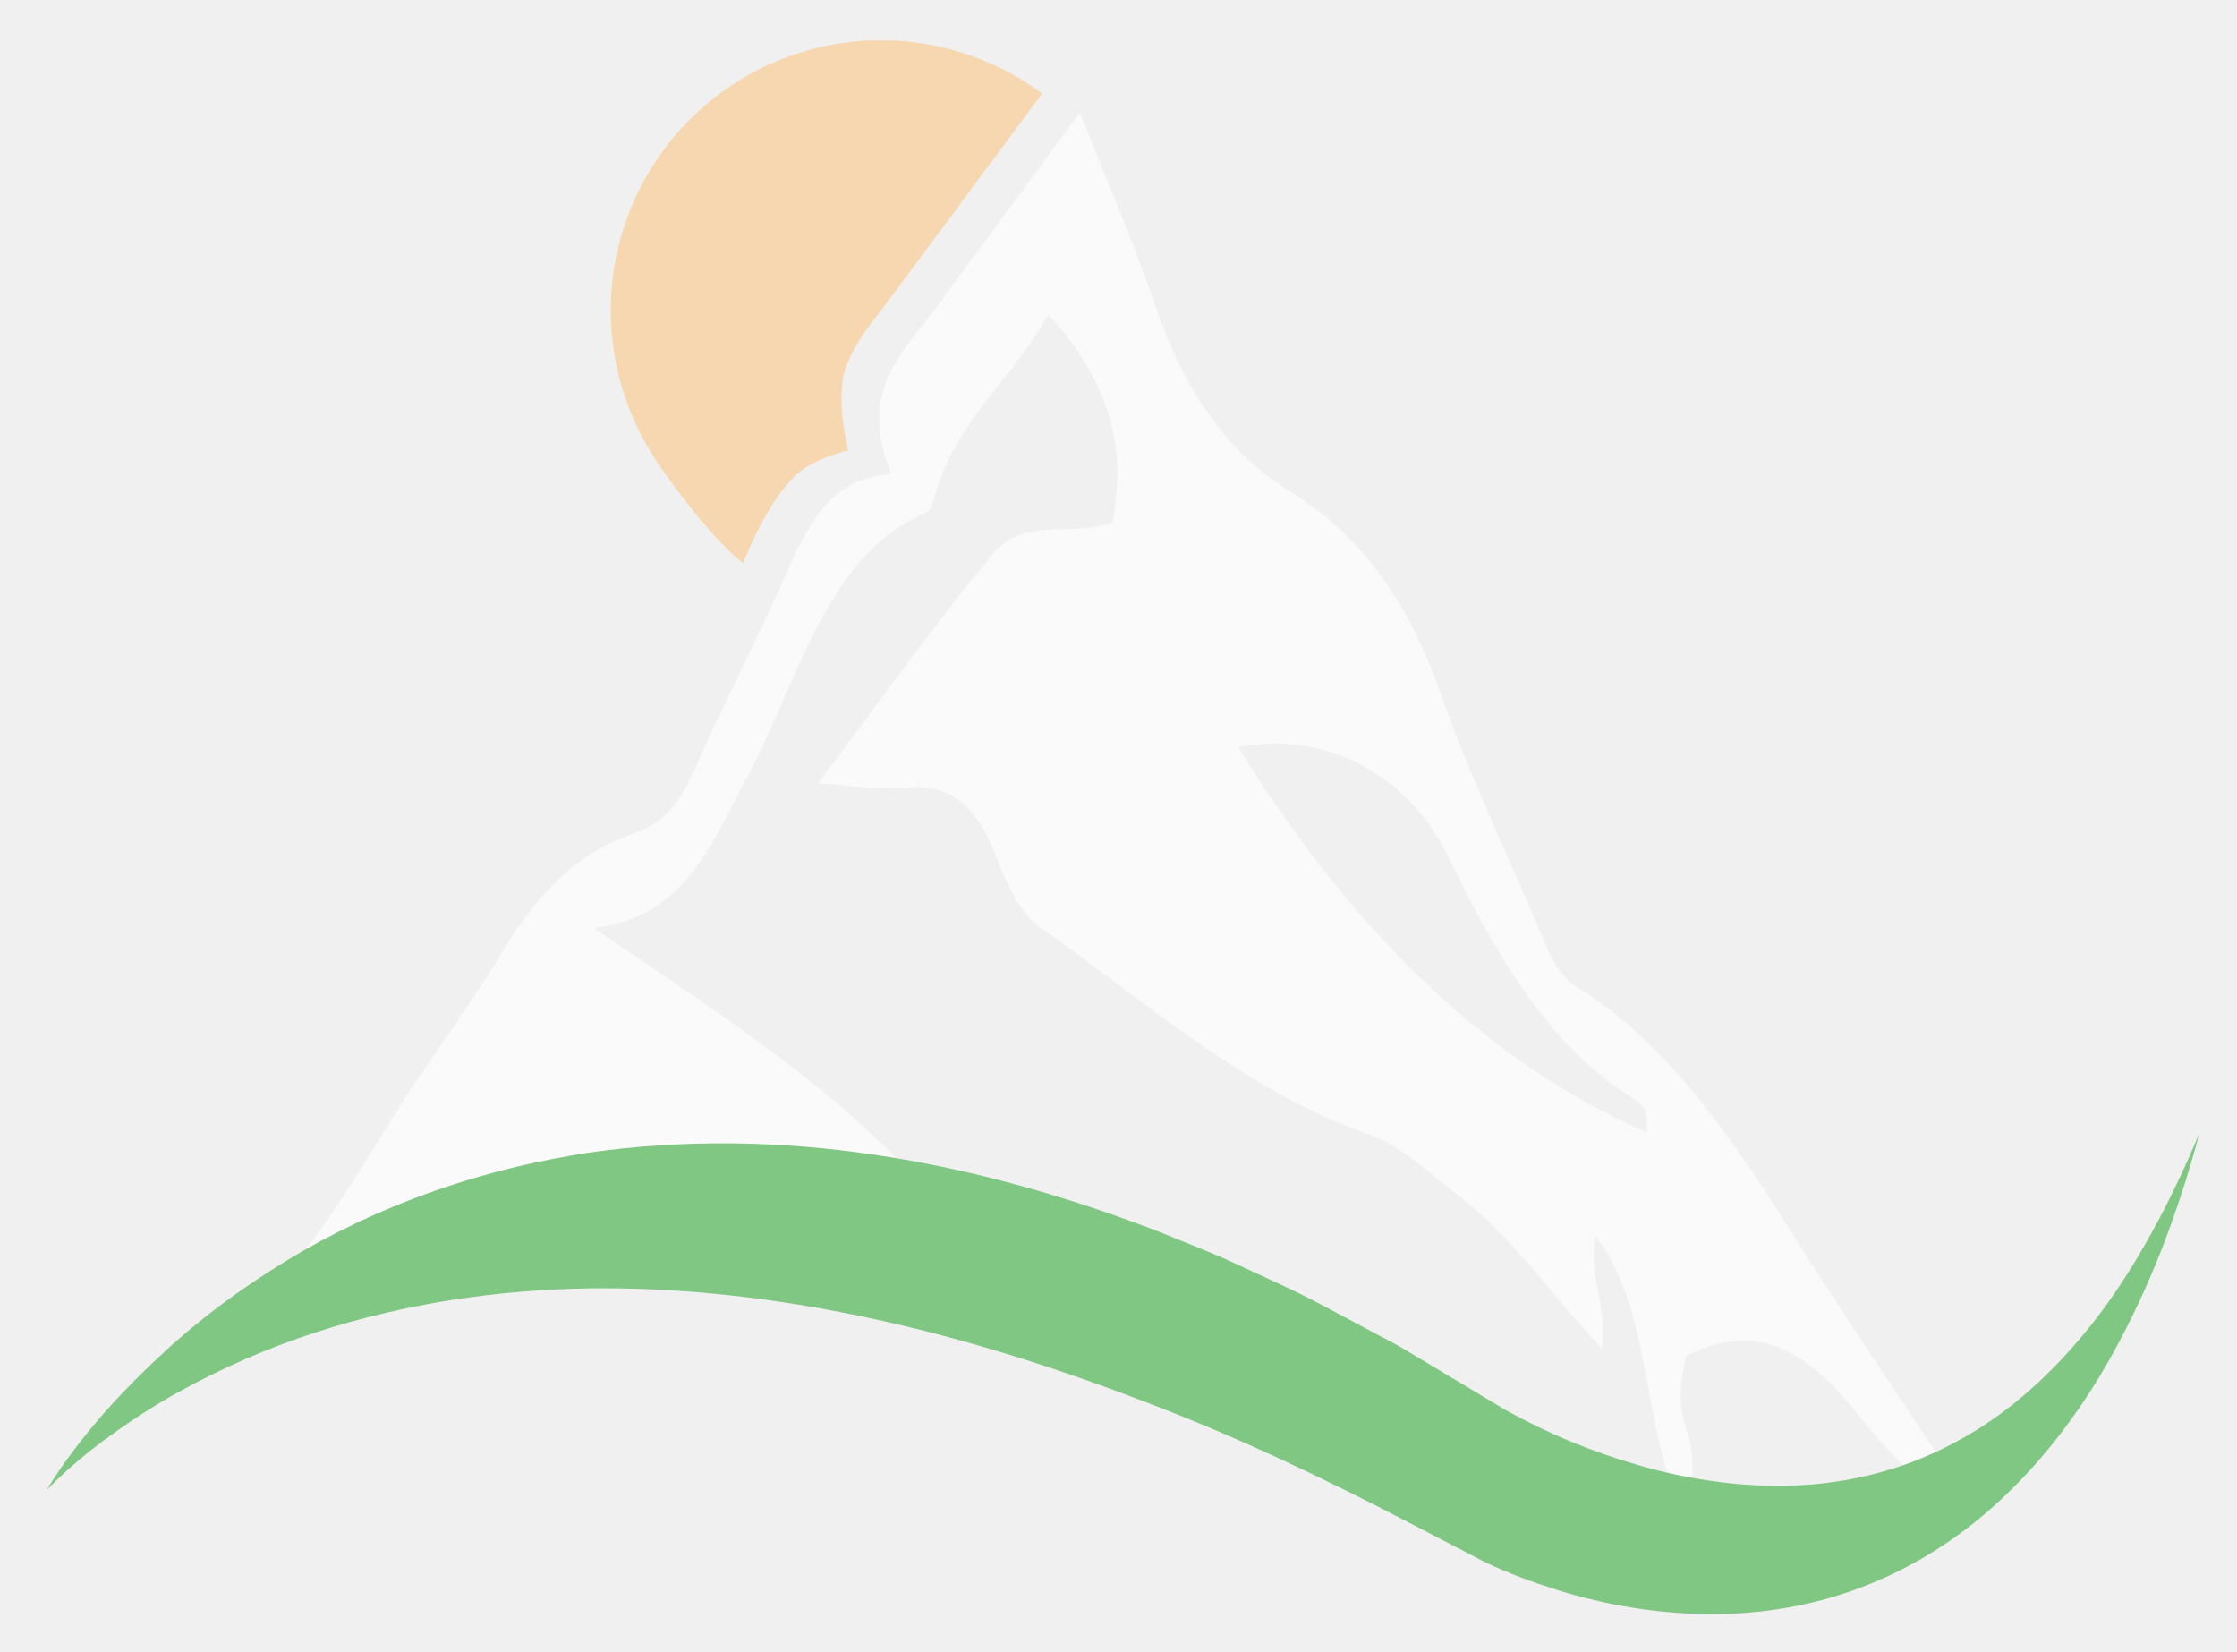
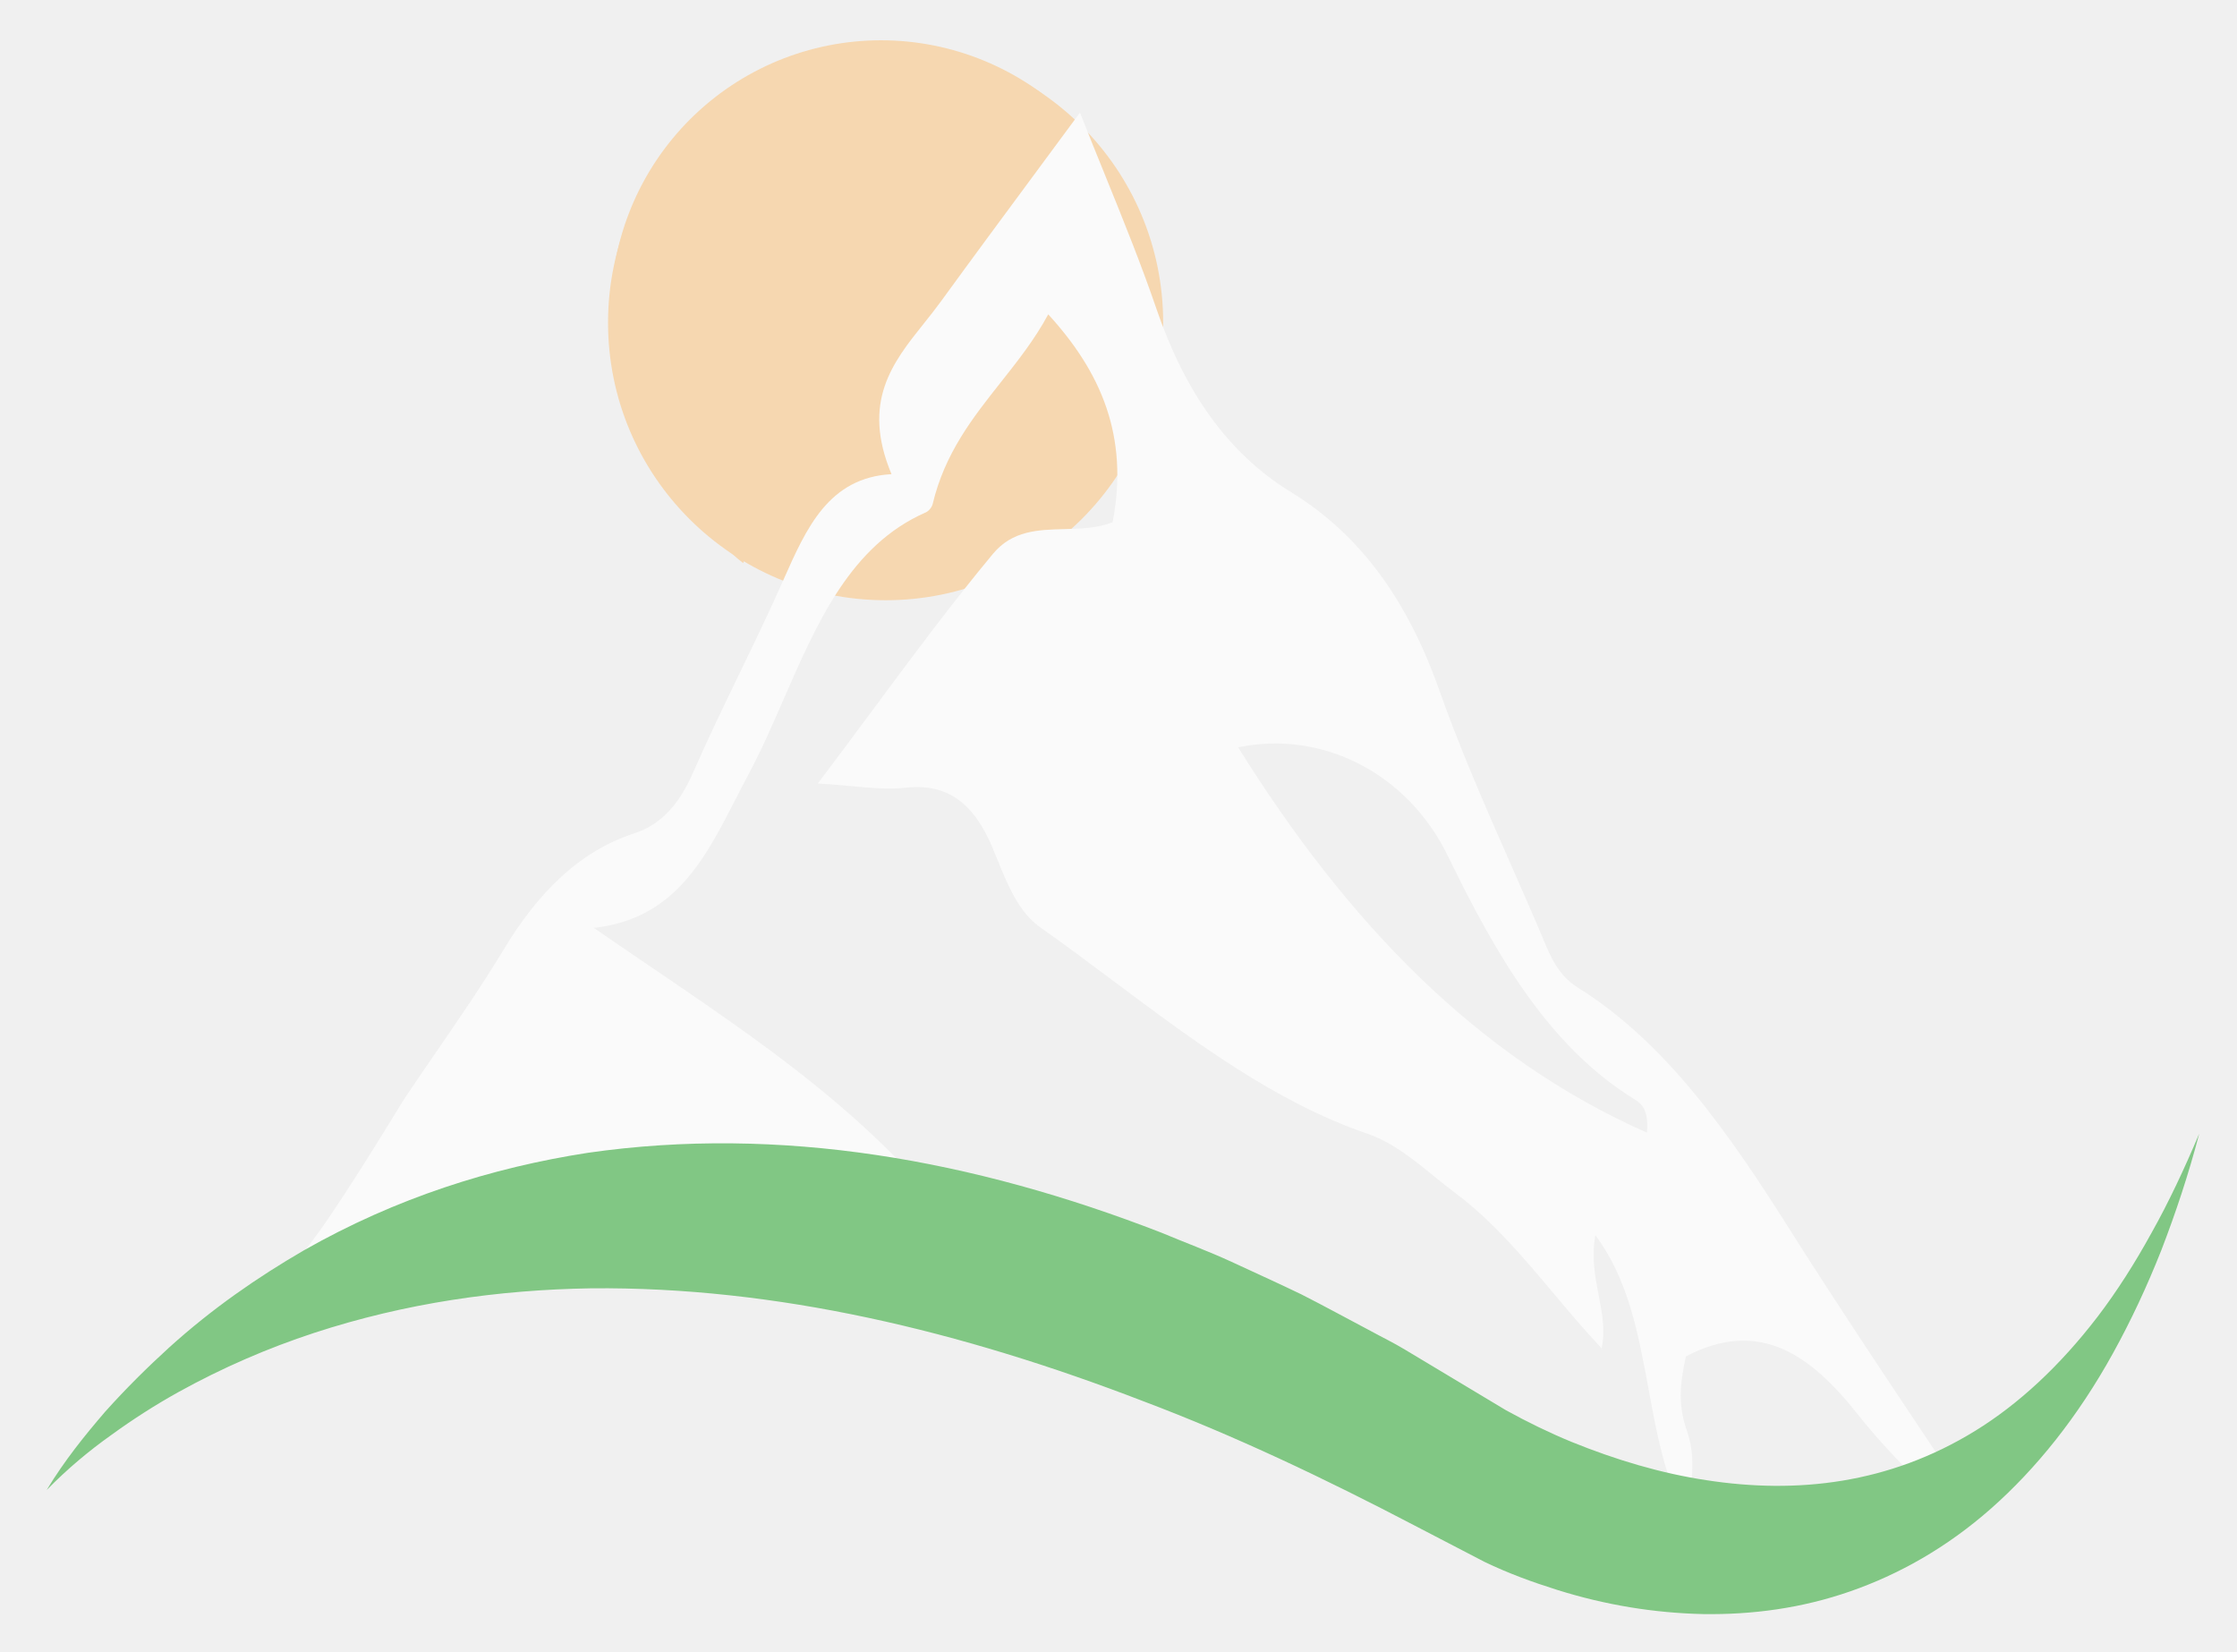
<svg xmlns="http://www.w3.org/2000/svg" width="298" height="220" viewBox="0 0 298 220" fill="none">
-   <g clip-path="url(#clip0_528_12)">
-     <path fill-rule="evenodd" clip-rule="evenodd" d="M213.361 179.61C213.351 179.66 213.341 179.723 213.331 179.773L213.411 179.672C213.407 179.667 213.403 179.662 213.4 179.657C213.397 179.654 213.395 179.65 213.392 179.646C213.387 179.638 213.382 179.631 213.377 179.624C213.372 179.618 213.367 179.613 213.361 179.61ZM0.362 172.376C0.377 172.365 0.393 172.355 0.408 172.344L0.362 172.376ZM53.943 145.894C53.992 145.936 54.04 145.978 54.089 146.02C54.043 145.974 53.994 145.932 53.943 145.894ZM58.122 140.104C56.775 142.064 55.424 144.029 54.089 146.02C54.008 146 43.633 163.436 40.048 167.178C41.333 167.103 42.629 167.028 43.925 166.977C47.118 166.827 50.493 166.751 53.908 166.739L63.148 166.99C68.963 161.126 76.476 158.84 84.43 157.434C85.602 157.224 86.749 156.824 87.899 156.422C88.879 156.081 89.86 155.738 90.858 155.513C91.032 155.473 91.208 155.431 91.387 155.389C92.738 155.066 94.207 154.715 95.378 155.237C106.878 160.322 117.504 167.58 127.277 176.546C130.36 177.249 133.443 177.977 136.517 178.718C125.536 155.167 106.63 142.322 86.527 128.663C84.067 126.992 81.59 125.309 79.107 123.593C89.799 122.409 93.846 114.525 97.935 106.56C98.486 105.486 99.038 104.411 99.606 103.351C101.35 100.101 102.875 96.605 104.403 93.104C108.861 82.888 113.341 72.621 123.319 68.254C123.701 68.091 124.133 67.589 124.243 67.137C125.862 60.347 129.584 55.643 133.312 50.931C135.576 48.071 137.842 45.207 139.64 41.872C146.621 49.494 150.427 58.071 148.218 69.56C146.159 70.363 143.946 70.421 141.763 70.478C138.28 70.568 134.871 70.656 132.278 73.767C126.871 80.264 121.757 87.156 116.276 94.542C113.919 97.719 111.493 100.987 108.947 104.356C110.569 104.448 112.036 104.583 113.396 104.709C116.112 104.96 118.403 105.172 120.658 104.921C126.182 104.318 129.737 106.917 132.278 113.058C132.451 113.475 132.623 113.899 132.796 114.326C134.21 117.813 135.701 121.491 138.556 123.505C141.886 125.853 145.173 128.31 148.461 130.768C159.17 138.775 169.881 146.784 182.115 150.992C185.446 152.137 188.222 154.388 191.021 156.657C191.969 157.426 192.92 158.197 193.896 158.928C198.858 162.637 202.939 167.491 207.014 172.339C209.092 174.811 211.169 177.281 213.361 179.597C213.866 177.221 213.426 174.929 212.967 172.54C212.488 170.044 211.988 167.442 212.527 164.529C216.922 170.411 218.255 177.658 219.598 184.955C220.387 189.247 221.18 193.557 222.601 197.616C223.49 197.754 224.359 197.879 225.229 198.004L225.242 198.006C225.624 195.205 225.493 192.732 224.74 190.647C223.332 186.72 224 183.504 224.556 180.824L224.589 180.664C234.362 175.566 241.182 180.413 247.509 188.425C250.575 192.302 253.99 195.742 257.402 199.178L257.961 199.741C258.196 199.979 258.432 200.216 258.667 200.454C259.028 200.454 259.388 200.461 259.75 200.467C260.114 200.473 260.479 200.479 260.847 200.479C261.132 200.479 261.423 200.476 261.71 200.473C261.999 200.47 262.288 200.467 262.574 200.467C260.693 197.636 258.807 194.812 256.922 191.989L256.906 191.965C250.743 182.737 244.587 173.519 238.63 164.102C230.515 151.256 222.109 138.963 210.107 131.491C208.279 130.349 207.023 128.515 206.059 126.217C204.48 122.444 202.834 118.705 201.188 114.966C197.85 107.384 194.511 99.8 191.727 91.912C187.508 79.97 181.211 71.192 171.931 65.517C163.434 60.306 157.759 51.968 154.043 41.106C152.016 35.182 149.684 29.429 147.238 23.395C146.132 20.669 145.003 17.884 143.869 15C142.004 17.528 140.166 20.013 138.348 22.47L138.325 22.502L138.319 22.51C133.874 28.519 129.553 34.361 125.268 40.252C124.569 41.212 123.821 42.148 123.074 43.084C118.911 48.293 114.733 53.523 118.76 63.156C110.403 63.621 107.43 70.314 104.377 77.207C102.501 81.446 100.495 85.595 98.49 89.744C96.385 94.1 94.28 98.454 92.325 102.912C90.497 107.08 88.127 109.818 84.501 110.998C77.129 113.397 71.645 118.947 67.095 126.481C64.265 131.163 61.202 135.622 58.122 140.104ZM219.397 150.867C196.698 140.834 179.453 122.789 164.94 99.546C176.039 97.223 187.478 102.886 192.912 114.075C199.29 127.209 206.3 139.352 217.69 146.396C218.614 146.974 219.658 147.702 219.397 150.867Z" fill="#FAFAFA" />
-     <path fill-rule="evenodd" clip-rule="evenodd" d="M207.485 117.528C208.781 115.109 210.079 112.683 211.373 110.264C210.077 112.686 208.783 115.106 207.485 117.528Z" fill="#FAFAFA" />
-     <path d="M286.614 164.213C284.363 168.314 281.965 172.055 279.442 175.368C274.374 181.981 268.872 187.045 263.126 190.585C251.62 197.666 239.359 199.015 227.314 197.158C221.282 196.25 215.27 194.459 209.349 192.055C206.392 190.839 203.456 189.409 200.604 187.833L191.72 182.502L187.155 179.764C185.631 178.842 184.093 178.107 182.562 177.265C179.493 175.649 176.432 173.965 173.349 172.402C170.259 170.906 167.155 169.517 164.059 168.074C160.955 166.644 157.823 165.495 154.705 164.186C129.701 154.474 103.934 149.864 78.308 153.552C65.515 155.529 52.772 159.55 40.469 166.551C34.331 170.118 28.292 174.273 22.504 179.51C19.617 182.142 16.779 184.947 14.024 188.02C11.305 191.186 8.614 194.499 6.216 198.467C9.005 195.622 11.878 193.23 14.814 191.146C17.736 189.022 20.693 187.138 23.685 185.468C29.662 182.155 35.722 179.55 41.825 177.546C54.03 173.551 66.375 171.801 78.713 171.601C103.41 171.36 128.03 177.292 152.315 186.644C164.471 191.226 176.543 196.971 188.518 203.237L197.745 208.033C200.968 209.583 204.176 210.745 207.406 211.76C213.851 213.791 220.366 214.846 226.902 214.993C233.431 215.087 239.995 214.218 246.454 211.974C252.906 209.73 259.274 206.189 265.244 200.925C271.207 195.662 276.778 188.768 281.49 180.231C283.846 175.969 286.006 171.374 287.935 166.484C289.836 161.554 291.549 156.411 292.968 151C290.983 155.689 288.893 160.165 286.614 164.213Z" fill="#81C784" />
-     <path d="M138.83 12.464C135.034 9.645 130.721 7.602 126.136 6.45C121.551 5.298 116.783 5.061 112.107 5.752C107.43 6.442 102.935 8.047 98.878 10.475C94.822 12.903 91.283 16.106 88.464 19.901C85.645 23.697 83.602 28.01 82.45 32.595C81.299 37.18 81.061 41.948 81.752 46.624C82.442 51.301 84.047 55.796 86.475 59.853C88.903 63.91 95.205 72.181 99 75C99 75 102.553 65.589 107 62.5C109.536 60.739 113 60 113 60C113 60 111.357 53.659 112.5 49.5C113.508 45.831 117.366 41.365 117.366 41.365L138.83 12.464Z" fill="#F6D7B0" />
+   <g id="LOGO" clip-path="url(#clip0_528_12)">
+     <path id="sun" d="M138.83 12.464C135.034 9.645 130.721 7.602 126.136 6.45C121.551 5.298 116.783 5.061 112.107 5.752C107.43 6.442 102.935 8.047 98.878 10.475C94.822 12.903 91.283 16.106 88.464 19.901C85.645 23.697 83.602 28.01 82.45 32.595C81.299 37.18 81.061 41.948 81.752 46.624C82.442 51.301 84.047 55.796 86.475 59.853C88.903 63.91 95.205 72.181 99 75C99 75 102.553 65.589 107 62.5C109.536 60.739 113 60 113 60C113 60 111.357 53.659 112.5 49.5C113.508 45.831 117.366 41.365 117.366 41.365L138.83 12.464Z" fill="#F6D7B0" />
+     <circle id="fullsun" cx="117.975" cy="42.975" r="36.975" fill="#F6D7B0" />
+     <g id="mountain">
+       <g id="path52">
+         <path fill-rule="evenodd" clip-rule="evenodd" d="M213.361 179.61C213.351 179.66 213.341 179.723 213.331 179.773L213.411 179.672C213.407 179.667 213.403 179.662 213.4 179.657C213.397 179.654 213.395 179.65 213.392 179.646C213.387 179.638 213.382 179.631 213.377 179.624C213.372 179.618 213.367 179.613 213.361 179.61ZM0.362 172.376C0.377 172.365 0.393 172.355 0.408 172.344L0.362 172.376ZM53.943 145.894C53.992 145.936 54.04 145.978 54.089 146.02C54.043 145.974 53.994 145.932 53.943 145.894ZM58.122 140.104C56.775 142.064 55.424 144.029 54.089 146.02C54.008 146 43.633 163.436 40.048 167.178C41.333 167.103 42.629 167.028 43.925 166.977C47.118 166.827 50.493 166.751 53.908 166.739L63.148 166.99C68.963 161.126 76.476 158.84 84.43 157.434C85.602 157.224 86.749 156.823 87.899 156.422C88.879 156.081 89.86 155.738 90.858 155.513C91.032 155.473 91.208 155.431 91.387 155.389C92.738 155.066 94.207 154.715 95.378 155.237C106.878 160.322 117.504 167.58 127.277 176.546C130.36 177.249 133.443 177.977 136.517 178.718C125.536 155.167 106.63 142.322 86.527 128.663C84.067 126.992 81.59 125.309 79.107 123.593C89.799 122.409 93.846 114.525 97.935 106.56C98.486 105.486 99.038 104.411 99.606 103.351C101.35 100.101 102.875 96.605 104.403 93.104C108.861 82.888 113.341 72.621 123.319 68.254C123.701 68.091 124.133 67.589 124.243 67.137C125.862 60.347 129.584 55.643 133.312 50.931C135.576 48.071 137.842 45.207 139.64 41.872C146.621 49.494 150.427 58.071 148.218 69.56C146.159 70.363 143.946 70.421 141.763 70.477C138.28 70.568 134.871 70.656 132.278 73.767C126.871 80.264 121.757 87.156 116.276 94.542C113.919 97.719 111.493 100.987 108.947 104.356C110.569 104.448 112.036 104.583 113.396 104.709C116.112 104.96 118.403 105.172 120.658 104.921C126.182 104.318 129.737 106.917 132.278 113.058C132.451 113.475 132.623 113.899 132.796 114.326C134.21 117.813 135.701 121.491 138.556 123.505C141.886 125.853 145.173 128.31 148.461 130.768C159.17 138.775 169.881 146.784 182.115 150.992C185.446 152.137 188.222 154.388 191.021 156.657C191.969 157.426 192.92 158.197 193.896 158.928C198.858 162.637 202.939 167.491 207.014 172.339C209.092 174.811 211.169 177.281 213.361 179.597C213.867 177.221 213.426 174.929 212.967 172.54C212.488 170.044 211.988 167.442 212.527 164.529C216.922 170.411 218.255 177.658 219.598 184.955C220.387 189.247 221.18 193.557 222.601 197.616C223.49 197.754 224.359 197.879 225.229 198.004L225.242 198.006C225.624 195.205 225.493 192.732 224.74 190.647C223.332 186.72 224 183.504 224.556 180.824L224.589 180.664C234.362 175.566 241.182 180.413 247.509 188.425C250.575 192.302 253.99 195.742 257.402 199.178L257.961 199.741C258.196 199.979 258.432 200.216 258.667 200.454C259.028 200.454 259.388 200.46 259.75 200.467C260.114 200.473 260.479 200.479 260.847 200.479C261.132 200.479 261.423 200.476 261.71 200.473C261.999 200.47 262.288 200.467 262.574 200.467C260.693 197.636 258.807 194.812 256.922 191.989L256.906 191.965C250.743 182.737 244.587 173.518 238.63 164.102C230.515 151.256 222.109 138.963 210.107 131.491C208.279 130.349 207.023 128.515 206.059 126.217C204.48 122.444 202.834 118.705 201.188 114.966C197.85 107.384 194.512 99.8 191.727 91.912C187.508 79.97 181.211 71.192 171.931 65.517C163.434 60.306 157.759 51.968 154.043 41.106C152.016 35.182 149.684 29.429 147.238 23.395C146.132 20.669 145.003 17.884 143.869 15C142.004 17.528 140.166 20.013 138.348 22.47L138.325 22.502L138.319 22.51C133.874 28.519 129.553 34.361 125.268 40.252C124.569 41.212 123.821 42.148 123.074 43.084C118.911 48.293 114.733 53.523 118.76 63.156C110.403 63.621 107.43 70.314 104.377 77.207C102.501 81.446 100.495 85.595 98.49 89.744C96.385 94.1 94.28 98.454 92.325 102.911C90.497 107.08 88.127 109.818 84.501 110.998C77.129 113.397 71.645 118.947 67.095 126.481C64.265 131.163 61.202 135.622 58.122 140.104ZM219.397 150.867C196.698 140.834 179.453 122.789 164.94 99.546C176.039 97.223 187.478 102.886 192.912 114.075C199.29 127.209 206.3 139.352 217.69 146.396C218.614 146.974 219.658 147.702 219.397 150.867Z" fill="#FAFAFA" />
+         <path fill-rule="evenodd" clip-rule="evenodd" d="M207.485 117.528C208.781 115.109 210.079 112.683 211.373 110.264C210.077 112.686 208.783 115.106 207.485 117.528Z" fill="#FAFAFA" />
+       </g>
+       <path id="path52_2" d="M286.614 164.213C284.363 168.314 281.965 172.055 279.442 175.368C274.374 181.981 268.872 187.045 263.126 190.585C251.62 197.666 239.359 199.015 227.314 197.158C221.282 196.25 215.27 194.459 209.349 192.055C206.392 190.839 203.456 189.409 200.604 187.833L191.72 182.502L187.155 179.764C185.631 178.842 184.093 178.107 182.562 177.265C179.493 175.649 176.432 173.965 173.349 172.402C170.259 170.906 167.155 169.517 164.059 168.074C160.955 166.644 157.823 165.495 154.705 164.186C129.701 154.474 103.934 149.864 78.308 153.552C65.515 155.529 52.772 159.55 40.469 166.551C34.331 170.118 28.292 174.273 22.504 179.51C19.617 182.142 16.779 184.947 14.024 188.02C11.305 191.186 8.614 194.499 6.216 198.467C9.005 195.622 11.878 193.23 14.814 191.146C17.736 189.022 20.693 187.138 23.685 185.468C29.662 182.155 35.722 179.55 41.825 177.546C54.03 173.551 66.375 171.801 78.713 171.601C103.41 171.36 128.03 177.292 152.315 186.644C164.471 191.226 176.543 196.971 188.518 203.237L197.745 208.033C200.968 209.583 204.176 210.745 207.406 211.76C213.851 213.791 220.366 214.846 226.902 214.993C233.431 215.087 239.995 214.218 246.454 211.974C252.906 209.73 259.274 206.189 265.244 200.925C271.207 195.662 276.778 188.768 281.49 180.231C283.846 175.969 286.006 171.374 287.935 166.484C289.836 161.554 291.549 156.411 292.968 151C290.983 155.689 288.893 160.165 286.614 164.213Z" fill="#81C784" />
+     </g>
  </g>
  <defs>
    <clipPath id="clip0_528_12">
      <rect width="298" height="220" fill="white" />
    </clipPath>
  </defs>
</svg>
